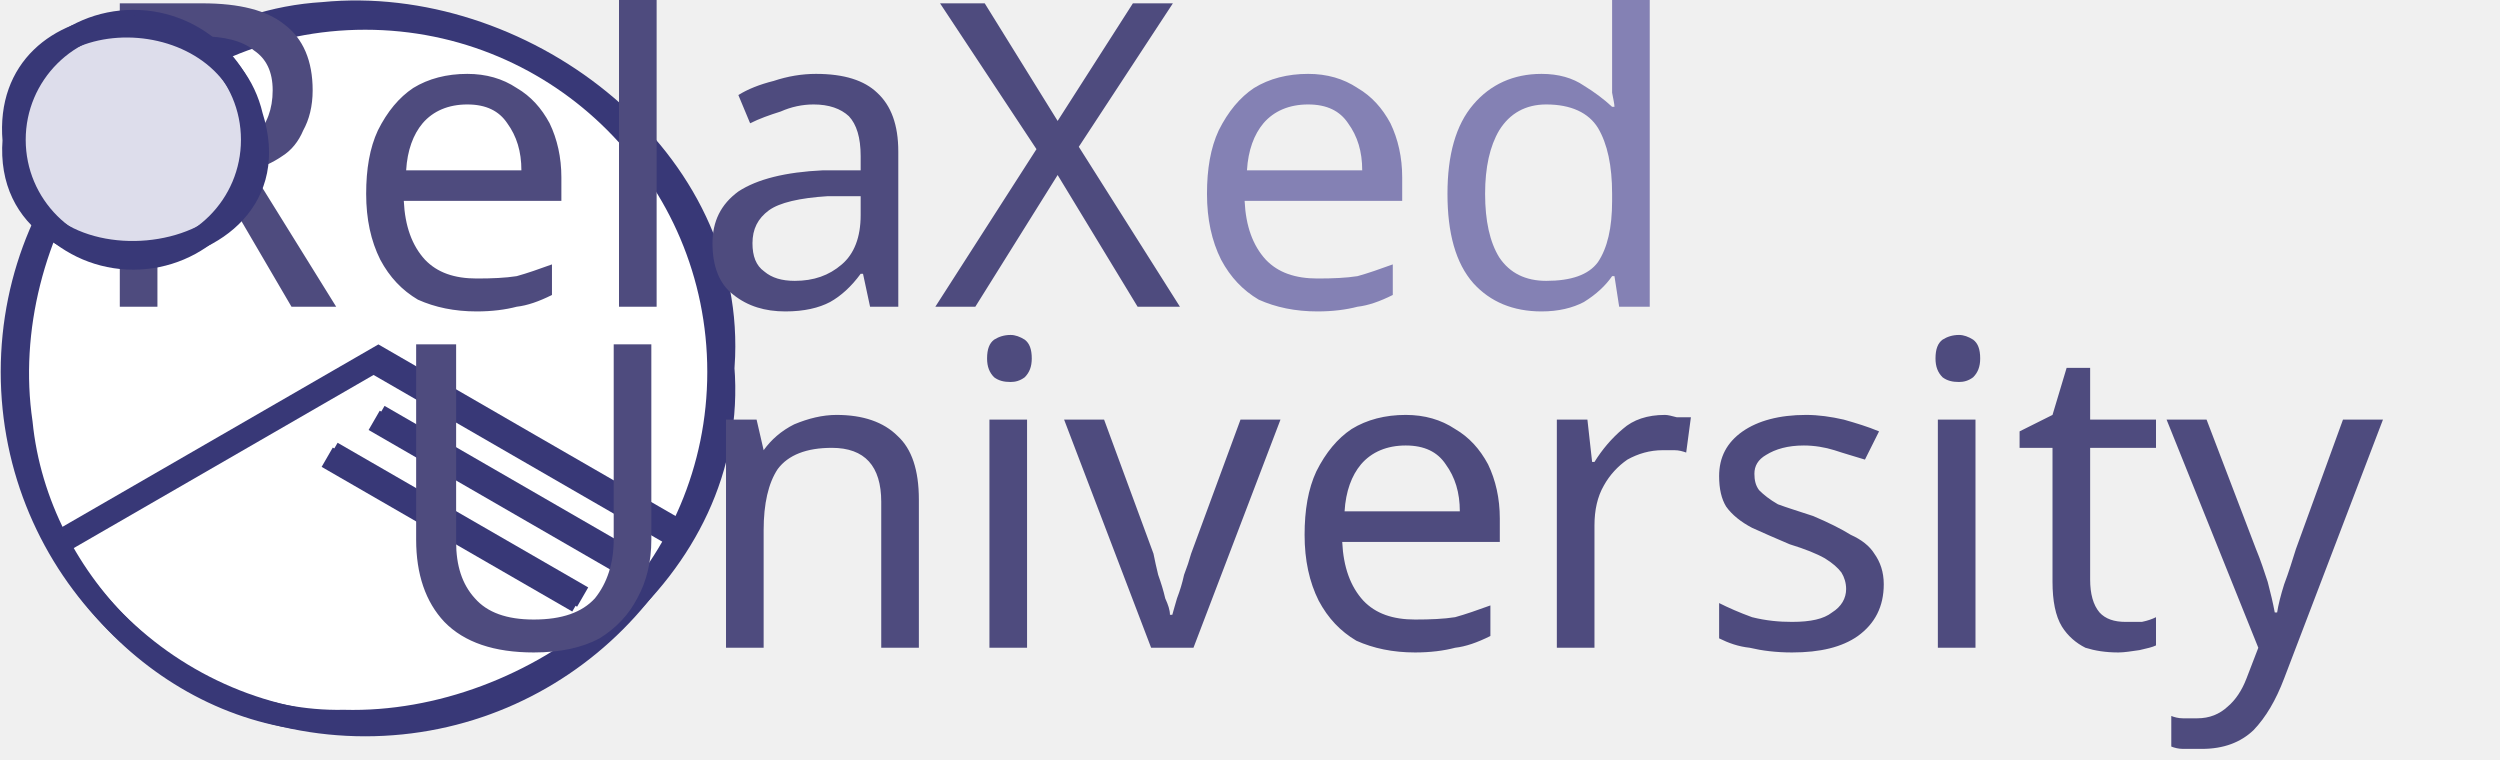
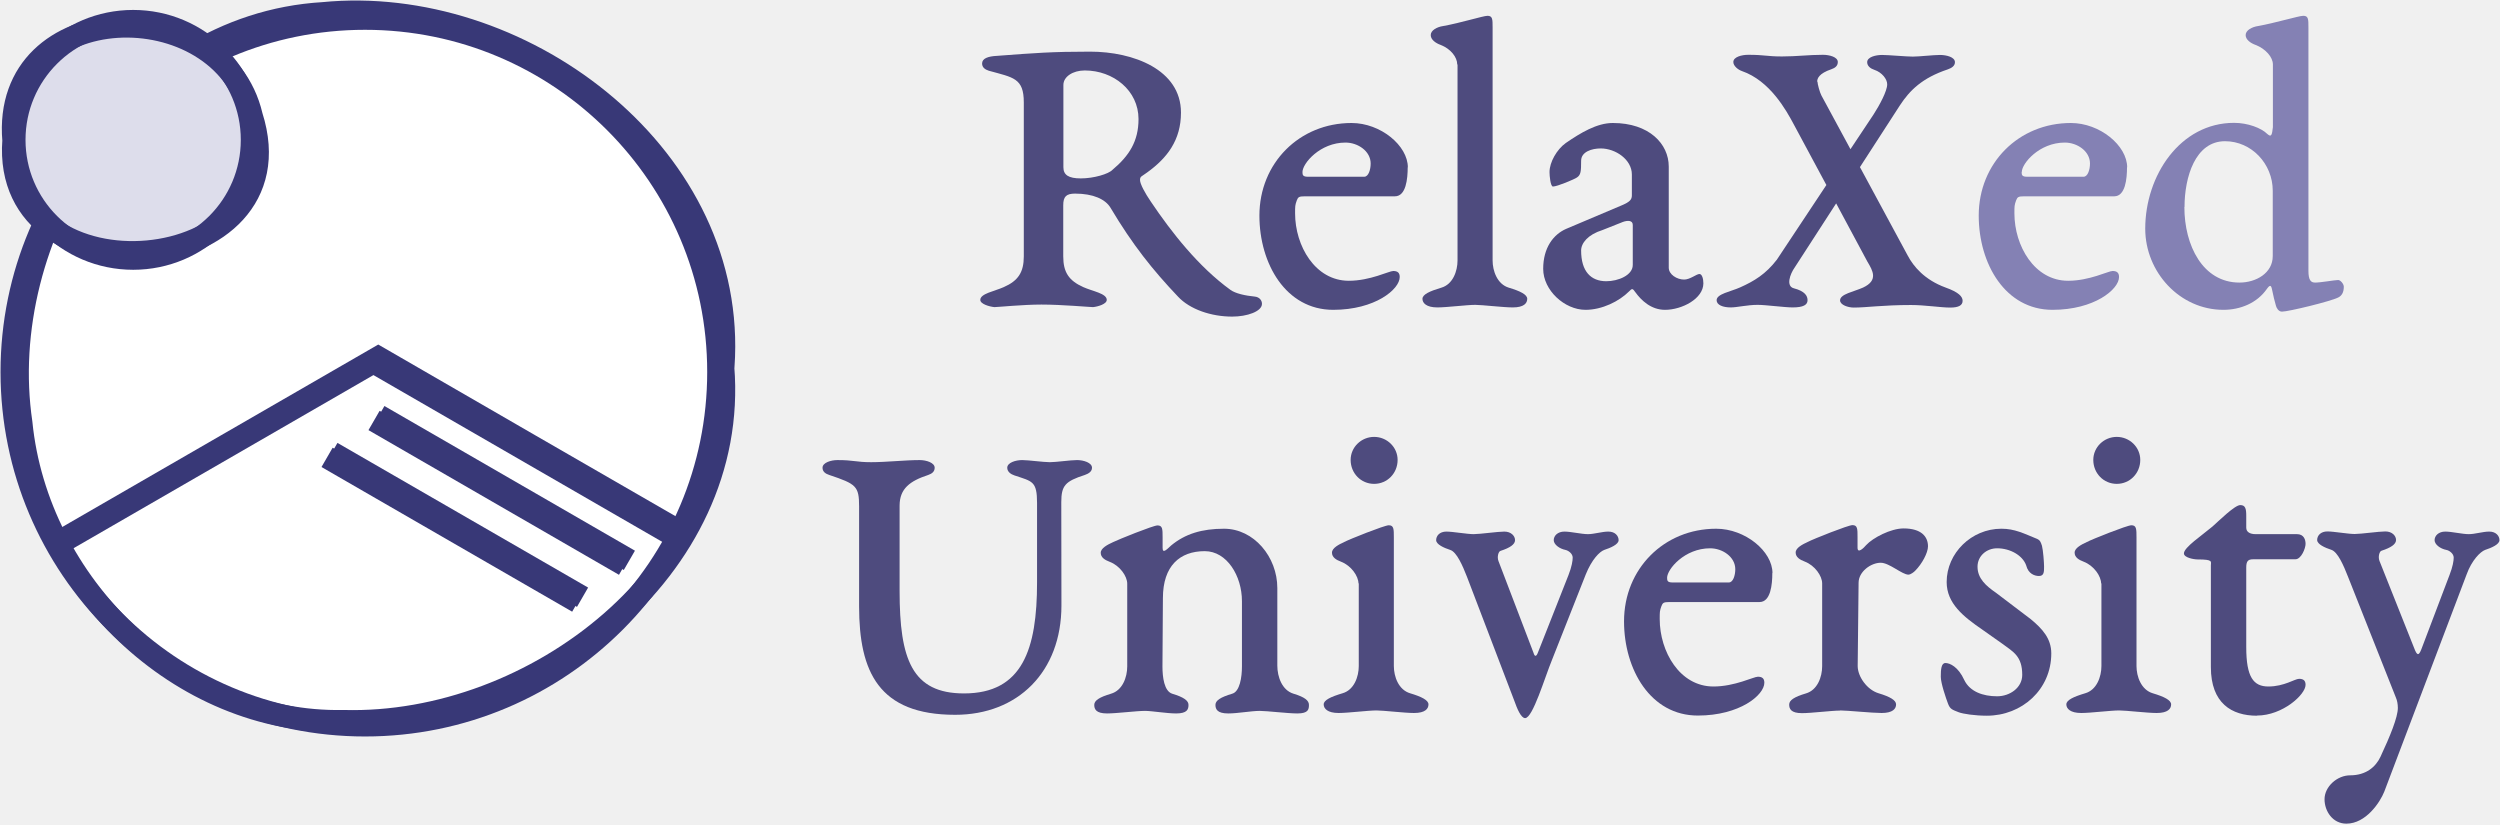
- <svg xmlns="http://www.w3.org/2000/svg" width="4.687mm" height="1.424mm" viewBox="0 0 16.606 5.046" id="svg87157" version="1.1">
+ <svg xmlns="http://www.w3.org/2000/svg" width="4.687mm" height="1.545mm" viewBox="0 0 16.606 5.473" id="svg87157" version="1.1">
  <defs id="defs87159" />
  <g id="layer1" transform="translate(1.423495,-37.87245)">
    <circle style="opacity:1;fill:#ffffff;fill-opacity:1;stroke:#383877;stroke-width:0.148;stroke-linecap:round;stroke-linejoin:round;stroke-miterlimit:4;stroke-dasharray:none;stroke-dashoffset:0;stroke-opacity:1" id="path86912-0-9-2-3" cx="1.001" cy="40.343" r="2.347" />
    <path style="fill:none;fill-rule:evenodd;stroke:#383877;stroke-width:0.148;stroke-linecap:butt;stroke-linejoin:miter;stroke-miterlimit:4;stroke-dasharray:none;stroke-opacity:1" d="m 3.071,41.441 -2.014,-1.163 -2.087,1.205" id="path86914-0-6-2-6" />
    <path style="fill:none;fill-rule:evenodd;stroke:#383877;stroke-width:0.148;stroke-linecap:butt;stroke-linejoin:miter;stroke-miterlimit:4;stroke-dasharray:none;stroke-opacity:1" d="M 2.725,41.626 1.061,40.665" id="path86914-3-9-7-0-7" />
    <path style="fill:none;fill-rule:evenodd;stroke:#383877;stroke-width:0.148;stroke-linecap:butt;stroke-linejoin:miter;stroke-miterlimit:4;stroke-dasharray:none;stroke-opacity:1" d="M 2.414,41.871 0.749,40.91" id="path86914-3-6-8-2-3-5" />
-     <path style="opacity:1;fill:none;fill-opacity:1;stroke:#383877;stroke-width:0.148;stroke-linecap:round;stroke-linejoin:round;stroke-miterlimit:4;stroke-dasharray:none;stroke-dashoffset:0;stroke-opacity:1" d="M 3.38,40.311 C 3.489,41.657 2.123,42.696 0.86,42.662 -0.234,42.684 -1.176,41.749 -1.282,40.681 -1.464,39.446 -0.586,38.038 0.723,37.96 2.018,37.833 3.435,38.872 3.385,40.239 l -0.004,0.073 -8e-7,0 z" id="path86912-0-9-2-7-3" />
+     <path style="opacity:1;fill:none;fill-opacity:1;stroke:#383877;stroke-width:0.148;stroke-linecap:round;stroke-linejoin:round;stroke-miterlimit:4;stroke-dasharray:none;stroke-dashoffset:0;stroke-opacity:1" d="M 3.38,40.311 C 3.489,41.657 2.123,42.696 0.86,42.662 -0.234,42.684 -1.176,41.749 -1.282,40.681 -1.464,39.446 -0.586,38.038 0.723,37.96 2.018,37.833 3.435,38.872 3.385,40.239 l -0.004,0.073 h -8e-7 z" id="path86912-0-9-2-7-3" />
    <path style="fill:none;fill-rule:evenodd;stroke:#383877;stroke-width:0.148;stroke-linecap:butt;stroke-linejoin:miter;stroke-miterlimit:4;stroke-dasharray:none;stroke-opacity:1" d="M 3.103,41.409 C 2.431,41.022 1.76,40.634 1.089,40.246 c -0.696,0.402 -1.391,0.803 -2.087,1.205" id="path86914-0-6-2-7-5" />
    <path style="fill:none;fill-rule:evenodd;stroke:#383877;stroke-width:0.148;stroke-linecap:butt;stroke-linejoin:miter;stroke-miterlimit:4;stroke-dasharray:none;stroke-opacity:1" d="M 2.757,41.594 C 2.202,41.273 1.648,40.953 1.093,40.633" id="path86914-3-9-7-0-0-6" />
    <path style="fill:none;fill-rule:evenodd;stroke:#383877;stroke-width:0.148;stroke-linecap:butt;stroke-linejoin:miter;stroke-miterlimit:4;stroke-dasharray:none;stroke-opacity:1" d="M 2.446,41.839 C 1.891,41.519 1.336,41.199 0.781,40.878" id="path86914-3-6-8-2-3-1-2" />
-     <text xml:space="preserve" style="font-style:normal;font-variant:normal;font-weight:normal;font-stretch:normal;font-size:2.835px;line-height:80%;font-family:Montez;-inkscape-font-specification:Montez;letter-spacing:0px;word-spacing:0px;fill:#4e4b7e;fill-opacity:1;stroke:none;stroke-width:1px;stroke-linecap:butt;stroke-linejoin:miter;stroke-opacity:1" x="9.595" y="39.908" id="text86918-1-0-8-0-9">
-       <tspan id="tspan86920-8-7-7-6-1" x="9.595" y="39.908" style="font-style:normal;font-variant:normal;font-weight:normal;font-stretch:normal;line-height:80%;font-family:'EB Garamond';-inkscape-font-specification:'EB Garamond';text-align:center;text-anchor:middle;fill:#4e4b7e;fill-opacity:1">RelaX<tspan style="line-height:80%;text-align:center;text-anchor:middle;fill:#8481b4;fill-opacity:1" id="tspan87328-3-2">ed</tspan>
-       </tspan>
-       <tspan x="9.595" y="42.175" style="font-style:normal;font-variant:normal;font-weight:normal;font-stretch:normal;line-height:80%;font-family:'EB Garamond';-inkscape-font-specification:'EB Garamond';text-align:center;text-anchor:middle;fill:#4e4b7e;fill-opacity:1" id="tspan87059">University</tspan>
-     </text>
+     <g aria-label="RelaXed University" style="font-style:normal;font-variant:normal;font-weight:normal;font-stretch:normal;line-height:0%;font-family:Montez;-inkscape-font-specification:Montez;letter-spacing:0px;word-spacing:0px;fill:#4e4b7e;fill-opacity:1;stroke:none;stroke-width:1px;stroke-linecap:butt;stroke-linejoin:miter;stroke-opacity:1" id="text86918-1-0-8-0-9">
+       <path d="m 6.22,39.21 c -0.037,-0.054 -0.071,-0.116 -0.071,-0.142 0,-0.026 0.011,-0.023 0.048,-0.051 0.133,-0.096 0.224,-0.215 0.224,-0.397 0,-0.286 -0.317,-0.405 -0.604,-0.405 -0.252,0 -0.368,0.009 -0.618,0.028 -0.06,0.003 -0.099,0.017 -0.099,0.051 0,0.026 0.02,0.04 0.045,0.048 0.162,0.045 0.232,0.048 0.232,0.21 v 1.023 c 0,0.105 -0.037,0.162 -0.133,0.204 -0.062,0.028 -0.156,0.043 -0.156,0.085 0,0.028 0.062,0.045 0.094,0.048 0.02,0 0.19,-0.017 0.312,-0.017 0.136,0 0.323,0.017 0.343,0.017 0.031,-0.003 0.091,-0.02 0.091,-0.048 0,-0.043 -0.094,-0.057 -0.156,-0.085 -0.096,-0.043 -0.133,-0.099 -0.133,-0.204 v -0.34 c 0,-0.057 0.02,-0.077 0.079,-0.077 0.119,0 0.201,0.037 0.235,0.094 0.147,0.247 0.281,0.414 0.448,0.59 0.079,0.085 0.221,0.133 0.36,0.133 0.099,0 0.198,-0.034 0.198,-0.085 0,-0.023 -0.017,-0.045 -0.048,-0.048 -0.062,-0.006 -0.128,-0.02 -0.162,-0.045 C 6.538,39.644 6.359,39.417 6.22,39.21 Z M 5.756,39.057 c -0.082,0 -0.116,-0.023 -0.116,-0.074 v -0.547 c 0,-0.054 0.062,-0.096 0.142,-0.096 0.19,0 0.357,0.133 0.357,0.323 0,0.147 -0.062,0.244 -0.173,0.337 -0.026,0.028 -0.125,0.057 -0.21,0.057 z" style="font-style:normal;font-variant:normal;font-weight:normal;font-stretch:normal;font-size:2.835px;line-height:80%;font-family:'EB Garamond';-inkscape-font-specification:'EB Garamond';text-align:center;text-anchor:middle;fill:#4e4b7e;fill-opacity:1" id="path83602" />
+       <path d="m 7.228,39.015 c 0,-0.057 0.116,-0.196 0.286,-0.196 0.082,0 0.167,0.057 0.167,0.139 0,0.04 -0.014,0.088 -0.043,0.088 H 7.265 c -0.034,0 -0.037,-0.011 -0.037,-0.031 z m 0.7,-0.031 c 0,-0.145 -0.181,-0.295 -0.374,-0.295 -0.346,0 -0.612,0.266 -0.612,0.615 0,0.32 0.176,0.626 0.49,0.626 0.278,0 0.442,-0.136 0.442,-0.218 0,-0.028 -0.014,-0.04 -0.043,-0.04 -0.028,0 -0.153,0.065 -0.295,0.065 -0.224,0 -0.357,-0.232 -0.357,-0.448 0,-0.048 0,-0.054 0.011,-0.085 0.009,-0.023 0.014,-0.028 0.054,-0.028 h 0.598 c 0.074,0 0.085,-0.116 0.085,-0.193 z" style="font-style:normal;font-variant:normal;font-weight:normal;font-stretch:normal;font-size:2.835px;line-height:80%;font-family:'EB Garamond';-inkscape-font-specification:'EB Garamond';text-align:center;text-anchor:middle;fill:#4e4b7e;fill-opacity:1" id="path83604" />
+       <path d="m 8.258,38.301 v 1.301 c 0,0.071 -0.031,0.159 -0.108,0.181 -0.077,0.023 -0.125,0.045 -0.125,0.074 0,0.028 0.026,0.057 0.099,0.057 0.062,0 0.196,-0.017 0.252,-0.017 0.045,0 0.187,0.017 0.249,0.017 0.074,0 0.096,-0.028 0.096,-0.057 0,-0.028 -0.045,-0.051 -0.122,-0.074 -0.077,-0.023 -0.108,-0.111 -0.108,-0.181 v -1.548 c 0,-0.054 0,-0.077 -0.034,-0.077 -0.028,0 -0.181,0.048 -0.295,0.068 -0.04,0.006 -0.082,0.028 -0.082,0.06 0,0.031 0.034,0.054 0.065,0.065 0.068,0.026 0.111,0.082 0.111,0.13 z" style="font-style:normal;font-variant:normal;font-weight:normal;font-stretch:normal;font-size:2.835px;line-height:80%;font-family:'EB Garamond';-inkscape-font-specification:'EB Garamond';text-align:center;text-anchor:middle;fill:#4e4b7e;fill-opacity:1" id="path83606" />
+       <path d="m 9.079,39.536 c 0,-0.048 0.043,-0.105 0.142,-0.136 l 0.136,-0.054 c 0.031,-0.011 0.065,-0.011 0.065,0.02 v 0.266 c 0,0.068 -0.096,0.108 -0.176,0.108 -0.102,0 -0.167,-0.065 -0.167,-0.204 z M 9.289,38.689 c -0.105,0 -0.213,0.065 -0.312,0.133 -0.06,0.043 -0.108,0.128 -0.108,0.193 0,0.023 0.006,0.096 0.023,0.096 0.028,0 0.142,-0.048 0.159,-0.06 0.026,-0.017 0.028,-0.04 0.028,-0.111 0,-0.06 0.071,-0.082 0.13,-0.082 0.099,0 0.207,0.074 0.207,0.173 v 0.139 c 0,0.028 -0.014,0.043 -0.065,0.065 L 8.98,39.392 c -0.085,0.037 -0.153,0.125 -0.153,0.266 0,0.142 0.142,0.272 0.281,0.272 0.111,0 0.224,-0.057 0.289,-0.122 0.02,-0.02 0.023,-0.023 0.043,0.006 0.037,0.051 0.102,0.116 0.196,0.116 0.113,0 0.255,-0.074 0.255,-0.176 0,-0.031 -0.009,-0.062 -0.026,-0.062 -0.02,0 -0.062,0.037 -0.102,0.037 -0.048,0 -0.102,-0.034 -0.102,-0.079 v -0.672 c 0,-0.15 -0.13,-0.289 -0.371,-0.289 z" style="font-style:normal;font-variant:normal;font-weight:normal;font-stretch:normal;font-size:2.835px;line-height:80%;font-family:'EB Garamond';-inkscape-font-specification:'EB Garamond';text-align:center;text-anchor:middle;fill:#4e4b7e;fill-opacity:1" id="path83608" />
+       <path d="m 10.647,38.414 c 0,-0.02 0.011,-0.054 0.094,-0.082 0.026,-0.009 0.043,-0.023 0.043,-0.048 0,-0.034 -0.057,-0.048 -0.099,-0.048 -0.096,0 -0.173,0.011 -0.272,0.011 -0.102,0 -0.113,-0.011 -0.224,-0.011 -0.043,0 -0.099,0.014 -0.099,0.048 0,0.026 0.031,0.051 0.057,0.06 0.187,0.065 0.295,0.261 0.346,0.357 l 0.215,0.4 -0.329,0.496 c -0.074,0.096 -0.15,0.142 -0.244,0.184 -0.062,0.028 -0.156,0.043 -0.156,0.085 0,0.031 0.04,0.048 0.094,0.048 0.043,0 0.108,-0.017 0.179,-0.017 0.054,0 0.179,0.017 0.232,0.017 0.071,0 0.099,-0.017 0.099,-0.048 0,-0.028 -0.017,-0.06 -0.091,-0.079 -0.054,-0.014 -0.026,-0.094 0.006,-0.139 l 0.275,-0.425 0.207,0.386 c 0.037,0.062 0.074,0.125 -0.028,0.173 -0.062,0.028 -0.153,0.043 -0.153,0.085 0,0.031 0.054,0.048 0.091,0.048 0.085,0 0.193,-0.017 0.38,-0.017 0.094,0 0.196,0.017 0.261,0.017 0.054,0 0.082,-0.014 0.082,-0.045 0,-0.028 -0.026,-0.057 -0.113,-0.088 -0.139,-0.051 -0.213,-0.139 -0.252,-0.213 l -0.317,-0.587 0.266,-0.411 c 0.065,-0.099 0.147,-0.181 0.317,-0.238 0.026,-0.009 0.048,-0.023 0.048,-0.048 0,-0.034 -0.057,-0.048 -0.099,-0.048 -0.043,0 -0.139,0.011 -0.181,0.011 -0.043,0 -0.162,-0.011 -0.204,-0.011 -0.043,0 -0.099,0.014 -0.099,0.048 0,0.026 0.023,0.043 0.048,0.051 0.051,0.017 0.085,0.062 0.085,0.096 0,0.045 -0.051,0.139 -0.091,0.201 l -0.153,0.23 -0.193,-0.357 c -0.011,-0.02 -0.026,-0.077 -0.026,-0.091 z" style="font-style:normal;font-variant:normal;font-weight:normal;font-stretch:normal;font-size:2.835px;line-height:80%;font-family:'EB Garamond';-inkscape-font-specification:'EB Garamond';text-align:center;text-anchor:middle;fill:#4e4b7e;fill-opacity:1" id="path83610" />
+       <path d="m 12.006,39.015 c 0,-0.057 0.116,-0.196 0.286,-0.196 0.082,0 0.167,0.057 0.167,0.139 0,0.04 -0.014,0.088 -0.043,0.088 h -0.374 c -0.034,0 -0.037,-0.011 -0.037,-0.031 z m 0.7,-0.031 c 0,-0.145 -0.181,-0.295 -0.374,-0.295 -0.346,0 -0.612,0.266 -0.612,0.615 0,0.32 0.176,0.626 0.49,0.626 0.278,0 0.442,-0.136 0.442,-0.218 0,-0.028 -0.014,-0.04 -0.043,-0.04 -0.028,0 -0.153,0.065 -0.295,0.065 -0.224,0 -0.357,-0.232 -0.357,-0.448 0,-0.048 0,-0.054 0.011,-0.085 0.009,-0.023 0.014,-0.028 0.054,-0.028 h 0.598 c 0.074,0 0.085,-0.116 0.085,-0.193 z" style="line-height:80%;text-align:center;text-anchor:middle;fill:#8481b4;fill-opacity:1" id="path83612" />
+       <path d="m 13.087,39.247 c 0,-0.198 0.071,-0.437 0.269,-0.437 0.176,0 0.317,0.15 0.317,0.329 v 0.434 c 0,0.113 -0.111,0.176 -0.221,0.176 -0.244,0 -0.366,-0.247 -0.366,-0.502 z M 13.875,37.977 c -0.028,0 -0.187,0.048 -0.3,0.068 -0.04,0.006 -0.082,0.028 -0.082,0.06 0,0.031 0.034,0.054 0.065,0.065 0.068,0.026 0.116,0.082 0.116,0.13 v 0.417 c -0.006,0.054 -0.011,0.068 -0.037,0.045 -0.04,-0.04 -0.13,-0.074 -0.221,-0.074 -0.357,0 -0.59,0.349 -0.59,0.703 0,0.289 0.23,0.539 0.519,0.539 0.113,0 0.224,-0.045 0.289,-0.139 0.02,-0.028 0.028,-0.026 0.034,0.003 0.009,0.043 0.017,0.079 0.026,0.108 0.003,0.014 0.017,0.04 0.04,0.04 0.043,0 0.323,-0.068 0.374,-0.094 0.023,-0.011 0.037,-0.034 0.037,-0.071 0,-0.02 -0.023,-0.045 -0.037,-0.045 -0.023,0 -0.116,0.017 -0.153,0.017 -0.028,0 -0.045,-0.014 -0.045,-0.079 v -1.616 c 0,-0.054 0,-0.077 -0.034,-0.077 z" style="line-height:80%;text-align:center;text-anchor:middle;fill:#8481b4;fill-opacity:1" id="path83614" />
+       <path d="m 5.626,41.208 c 0,-0.111 0.026,-0.139 0.156,-0.181 0.026,-0.009 0.048,-0.023 0.048,-0.048 0,-0.034 -0.057,-0.051 -0.099,-0.051 -0.043,0 -0.139,0.014 -0.181,0.014 -0.043,0 -0.142,-0.014 -0.184,-0.014 -0.043,0 -0.099,0.017 -0.099,0.051 0,0.026 0.023,0.043 0.048,0.051 0.119,0.04 0.15,0.037 0.15,0.184 v 0.527 c 0,0.442 -0.096,0.737 -0.485,0.737 -0.346,0 -0.428,-0.227 -0.428,-0.68 v -0.567 c 0,-0.113 0.068,-0.164 0.19,-0.204 0.026,-0.009 0.043,-0.023 0.043,-0.048 0,-0.034 -0.057,-0.051 -0.099,-0.051 -0.096,0 -0.224,0.014 -0.323,0.014 -0.102,0 -0.113,-0.014 -0.224,-0.014 -0.043,0 -0.099,0.017 -0.099,0.051 0,0.026 0.02,0.04 0.045,0.048 0.179,0.06 0.198,0.074 0.198,0.21 v 0.663 c 0,0.434 0.13,0.72 0.638,0.72 0.417,0 0.706,-0.286 0.706,-0.726 z" style="font-style:normal;font-variant:normal;font-weight:normal;font-stretch:normal;font-size:2.835px;line-height:80%;font-family:'EB Garamond';-inkscape-font-specification:'EB Garamond';text-align:center;text-anchor:middle;fill:#4e4b7e;fill-opacity:1" id="path83616" />
+       <path d="m 7.061,42.291 v -0.513 c 0,-0.207 -0.156,-0.394 -0.354,-0.394 -0.147,0 -0.258,0.034 -0.351,0.111 -0.023,0.02 -0.057,0.06 -0.057,0.017 v -0.071 c 0,-0.054 0,-0.079 -0.034,-0.079 -0.028,0 -0.261,0.094 -0.295,0.111 -0.037,0.017 -0.082,0.04 -0.082,0.071 0,0.031 0.028,0.048 0.06,0.06 0.068,0.026 0.116,0.096 0.116,0.145 v 0.55 c 0,0.071 -0.031,0.159 -0.108,0.181 -0.077,0.023 -0.111,0.045 -0.111,0.074 0,0.028 0.011,0.057 0.085,0.057 0.062,0 0.196,-0.017 0.252,-0.017 0.045,0 0.145,0.017 0.207,0.017 0.074,0 0.082,-0.028 0.082,-0.057 0,-0.028 -0.031,-0.051 -0.108,-0.074 -0.054,-0.017 -0.065,-0.111 -0.065,-0.181 l 0.003,-0.454 c 0,-0.215 0.113,-0.312 0.278,-0.312 0.147,0 0.247,0.164 0.247,0.332 v 0.434 c 0,0.071 -0.014,0.167 -0.065,0.181 -0.077,0.023 -0.111,0.045 -0.111,0.074 0,0.028 0.011,0.057 0.085,0.057 0.062,0 0.153,-0.017 0.21,-0.017 0.045,0 0.187,0.017 0.249,0.017 0.074,0 0.077,-0.028 0.077,-0.057 0,-0.028 -0.026,-0.051 -0.102,-0.074 -0.077,-0.023 -0.108,-0.113 -0.108,-0.187 z" style="font-style:normal;font-variant:normal;font-weight:normal;font-stretch:normal;font-size:2.835px;line-height:80%;font-family:'EB Garamond';-inkscape-font-specification:'EB Garamond';text-align:center;text-anchor:middle;fill:#4e4b7e;fill-opacity:1" id="path83618" />
+       <path d="m 7.704,40.774 c -0.085,0 -0.156,0.068 -0.156,0.153 0,0.088 0.068,0.159 0.156,0.159 0.088,0 0.156,-0.071 0.156,-0.159 0,-0.085 -0.071,-0.153 -0.156,-0.153 z m -0.102,0.972 v 0.55 c 0,0.071 -0.031,0.159 -0.108,0.181 -0.077,0.023 -0.125,0.045 -0.125,0.074 0,0.028 0.026,0.057 0.099,0.057 0.062,0 0.196,-0.017 0.252,-0.017 0.045,0 0.187,0.017 0.249,0.017 0.074,0 0.096,-0.028 0.096,-0.057 0,-0.028 -0.045,-0.051 -0.122,-0.074 -0.077,-0.023 -0.108,-0.111 -0.108,-0.181 v -0.853 c 0,-0.057 0,-0.082 -0.034,-0.082 -0.028,0 -0.264,0.094 -0.295,0.111 -0.037,0.017 -0.082,0.04 -0.082,0.071 0,0.031 0.028,0.048 0.06,0.06 0.068,0.026 0.116,0.096 0.116,0.145 z" style="font-style:normal;font-variant:normal;font-weight:normal;font-stretch:normal;font-size:2.835px;line-height:80%;font-family:'EB Garamond';-inkscape-font-specification:'EB Garamond';text-align:center;text-anchor:middle;fill:#4e4b7e;fill-opacity:1" id="path83620" />
+       <path d="m 8.975,41.525 c 0.017,0.003 0.048,0.023 0.048,0.051 0,0.02 -0.006,0.06 -0.028,0.116 L 8.791,42.209 c -0.009,0.023 -0.02,0.028 -0.028,0 L 8.53,41.599 c -0.011,-0.028 0,-0.065 0.014,-0.068 0.062,-0.02 0.096,-0.043 0.096,-0.071 0,-0.028 -0.026,-0.057 -0.071,-0.057 -0.043,0 -0.162,0.017 -0.204,0.017 -0.043,0 -0.139,-0.017 -0.181,-0.017 -0.045,0 -0.068,0.028 -0.068,0.057 0,0.028 0.051,0.051 0.094,0.065 0.043,0.014 0.082,0.105 0.111,0.179 l 0.315,0.825 c 0.017,0.048 0.043,0.113 0.071,0.113 0.051,0 0.13,-0.269 0.179,-0.388 l 0.224,-0.567 c 0.04,-0.099 0.091,-0.15 0.122,-0.162 0.043,-0.014 0.096,-0.037 0.096,-0.065 0,-0.028 -0.023,-0.057 -0.068,-0.057 -0.043,0 -0.094,0.017 -0.136,0.017 -0.043,0 -0.113,-0.017 -0.156,-0.017 -0.045,0 -0.071,0.028 -0.071,0.057 0,0.028 0.037,0.057 0.079,0.065 z" style="font-style:normal;font-variant:normal;font-weight:normal;font-stretch:normal;font-size:2.835px;line-height:80%;font-family:'EB Garamond';-inkscape-font-specification:'EB Garamond';text-align:center;text-anchor:middle;fill:#4e4b7e;fill-opacity:1" id="path83622" />
+       <path d="m 9.65,41.71 c 0,-0.057 0.116,-0.196 0.286,-0.196 0.082,0 0.167,0.057 0.167,0.139 0,0.04 -0.014,0.088 -0.043,0.088 H 9.687 c -0.034,0 -0.037,-0.011 -0.037,-0.031 z m 0.7,-0.031 c 0,-0.145 -0.181,-0.295 -0.374,-0.295 -0.346,0 -0.612,0.266 -0.612,0.615 0,0.32 0.176,0.626 0.49,0.626 0.278,0 0.442,-0.136 0.442,-0.218 0,-0.028 -0.014,-0.04 -0.043,-0.04 -0.028,0 -0.153,0.065 -0.295,0.065 -0.224,0 -0.357,-0.232 -0.357,-0.448 0,-0.048 0,-0.054 0.011,-0.085 0.009,-0.023 0.014,-0.028 0.054,-0.028 h 0.598 c 0.074,0 0.085,-0.116 0.085,-0.193 z" style="font-style:normal;font-variant:normal;font-weight:normal;font-stretch:normal;font-size:2.835px;line-height:80%;font-family:'EB Garamond';-inkscape-font-specification:'EB Garamond';text-align:center;text-anchor:middle;fill:#4e4b7e;fill-opacity:1" id="path83624" />
+       <path d="m 10.8,42.591 c 0.045,0 0.213,0.017 0.275,0.017 0.074,0 0.096,-0.028 0.096,-0.057 0,-0.028 -0.04,-0.051 -0.116,-0.074 -0.077,-0.023 -0.139,-0.111 -0.139,-0.181 l 0.006,-0.553 c 0,-0.074 0.082,-0.133 0.147,-0.133 0.057,0 0.142,0.079 0.184,0.079 0.014,0 0.037,-0.017 0.045,-0.026 0.045,-0.045 0.085,-0.119 0.085,-0.162 0,-0.065 -0.045,-0.119 -0.162,-0.119 -0.085,0 -0.204,0.062 -0.249,0.111 -0.014,0.017 -0.057,0.06 -0.057,0.017 v -0.071 c 0,-0.054 0,-0.079 -0.034,-0.079 -0.028,0 -0.264,0.094 -0.295,0.111 -0.037,0.017 -0.082,0.04 -0.082,0.071 0,0.031 0.028,0.048 0.06,0.06 0.068,0.026 0.116,0.096 0.116,0.145 v 0.55 c 0,0.071 -0.031,0.159 -0.108,0.181 -0.077,0.023 -0.111,0.045 -0.111,0.074 0,0.028 0.011,0.057 0.085,0.057 0.062,0 0.198,-0.017 0.252,-0.017 z" style="font-style:normal;font-variant:normal;font-weight:normal;font-stretch:normal;font-size:2.835px;line-height:80%;font-family:'EB Garamond';-inkscape-font-specification:'EB Garamond';text-align:center;text-anchor:middle;fill:#4e4b7e;fill-opacity:1" id="path83626" />
+       <path d="m 11.87,41.384 c -0.198,0 -0.363,0.162 -0.363,0.354 0,0.142 0.111,0.23 0.238,0.317 l 0.136,0.096 c 0.068,0.051 0.128,0.079 0.128,0.204 0,0.085 -0.082,0.142 -0.167,0.142 -0.094,0 -0.181,-0.031 -0.218,-0.108 -0.04,-0.088 -0.096,-0.113 -0.125,-0.113 -0.028,0 -0.031,0.043 -0.031,0.091 0,0.043 0.034,0.142 0.048,0.179 0.014,0.037 0.028,0.04 0.071,0.057 0.028,0.011 0.108,0.023 0.187,0.023 0.232,0 0.428,-0.173 0.428,-0.414 0,-0.099 -0.06,-0.164 -0.136,-0.227 l -0.232,-0.176 c -0.065,-0.045 -0.122,-0.094 -0.122,-0.173 0,-0.071 0.06,-0.122 0.13,-0.122 0.088,0 0.17,0.048 0.193,0.113 0.014,0.057 0.057,0.071 0.085,0.071 0.034,0 0.034,-0.028 0.034,-0.062 0,-0.026 -0.006,-0.108 -0.014,-0.139 -0.009,-0.028 -0.014,-0.037 -0.031,-0.045 -0.091,-0.037 -0.15,-0.068 -0.238,-0.068 z" style="font-style:normal;font-variant:normal;font-weight:normal;font-stretch:normal;font-size:2.835px;line-height:80%;font-family:'EB Garamond';-inkscape-font-specification:'EB Garamond';text-align:center;text-anchor:middle;fill:#4e4b7e;fill-opacity:1" id="path83628" />
+       <path d="m 12.637,40.774 c -0.085,0 -0.156,0.068 -0.156,0.153 0,0.088 0.068,0.159 0.156,0.159 0.088,0 0.156,-0.071 0.156,-0.159 0,-0.085 -0.071,-0.153 -0.156,-0.153 z m -0.102,0.972 v 0.55 c 0,0.071 -0.031,0.159 -0.108,0.181 -0.077,0.023 -0.125,0.045 -0.125,0.074 0,0.028 0.026,0.057 0.099,0.057 0.062,0 0.196,-0.017 0.252,-0.017 0.045,0 0.187,0.017 0.249,0.017 0.074,0 0.096,-0.028 0.096,-0.057 0,-0.028 -0.045,-0.051 -0.122,-0.074 -0.077,-0.023 -0.108,-0.111 -0.108,-0.181 v -0.853 c 0,-0.057 0,-0.082 -0.034,-0.082 -0.028,0 -0.264,0.094 -0.295,0.111 -0.037,0.017 -0.082,0.04 -0.082,0.071 0,0.031 0.028,0.048 0.06,0.06 0.068,0.026 0.116,0.096 0.116,0.145 z" style="font-style:normal;font-variant:normal;font-weight:normal;font-stretch:normal;font-size:2.835px;line-height:80%;font-family:'EB Garamond';-inkscape-font-specification:'EB Garamond';text-align:center;text-anchor:middle;fill:#4e4b7e;fill-opacity:1" id="path83630" />
+       <path d="m 13.568,42.625 c 0.17,0 0.323,-0.139 0.323,-0.204 0,-0.028 -0.014,-0.04 -0.043,-0.04 -0.028,0 -0.099,0.051 -0.204,0.051 -0.099,0 -0.147,-0.062 -0.147,-0.261 v -0.53 c 0,-0.04 0.011,-0.054 0.045,-0.054 h 0.281 c 0.04,0 0.068,-0.074 0.068,-0.102 0,-0.028 -0.011,-0.065 -0.057,-0.065 h -0.275 c -0.037,0 -0.062,-0.014 -0.062,-0.043 v -0.079 c 0,-0.048 -0.006,-0.071 -0.04,-0.071 -0.037,0 -0.145,0.108 -0.184,0.142 -0.071,0.06 -0.19,0.139 -0.19,0.179 0,0.028 0.065,0.04 0.091,0.04 0.105,0 0.088,0.014 0.088,0.04 v 0.675 c 0,0.241 0.139,0.323 0.306,0.323 z" style="font-style:normal;font-variant:normal;font-weight:normal;font-stretch:normal;font-size:2.835px;line-height:80%;font-family:'EB Garamond';-inkscape-font-specification:'EB Garamond';text-align:center;text-anchor:middle;fill:#4e4b7e;fill-opacity:1" id="path83632" />
+       <path d="m 14.49,42.503 c 0.009,0.02 0.014,0.045 0.014,0.071 0,0.062 -0.051,0.187 -0.116,0.326 -0.031,0.065 -0.094,0.122 -0.201,0.122 -0.085,0 -0.17,0.074 -0.17,0.159 0,0.079 0.054,0.162 0.145,0.162 0.13,0 0.224,-0.142 0.252,-0.213 l 0.547,-1.443 c 0.034,-0.094 0.091,-0.15 0.122,-0.162 0.043,-0.014 0.096,-0.037 0.096,-0.065 0,-0.028 -0.023,-0.057 -0.068,-0.057 -0.043,0 -0.094,0.017 -0.136,0.017 -0.043,0 -0.113,-0.017 -0.156,-0.017 -0.045,0 -0.071,0.028 -0.071,0.057 0,0.028 0.037,0.057 0.079,0.065 0.017,0.003 0.048,0.023 0.048,0.051 0,0.02 -0.006,0.06 -0.028,0.116 l -0.187,0.493 c -0.017,0.043 -0.028,0.045 -0.048,-0.009 l -0.23,-0.578 c -0.011,-0.028 0,-0.065 0.014,-0.068 0.062,-0.02 0.096,-0.043 0.096,-0.071 0,-0.028 -0.026,-0.057 -0.071,-0.057 -0.043,0 -0.162,0.017 -0.204,0.017 -0.043,0 -0.139,-0.017 -0.181,-0.017 -0.045,0 -0.068,0.028 -0.068,0.057 0,0.028 0.051,0.051 0.094,0.065 0.043,0.014 0.082,0.105 0.111,0.179 z" style="font-style:normal;font-variant:normal;font-weight:normal;font-stretch:normal;font-size:2.835px;line-height:80%;font-family:'EB Garamond';-inkscape-font-specification:'EB Garamond';text-align:center;text-anchor:middle;fill:#4e4b7e;fill-opacity:1" id="path83634" />
+     </g>
    <circle style="opacity:1;fill:#ddddeb;fill-opacity:1;stroke:#383877;stroke-width:0.148;stroke-linecap:round;stroke-linejoin:round;stroke-miterlimit:4;stroke-dasharray:none;stroke-dashoffset:0;stroke-opacity:1" id="path86954-0-1-3-7" transform="scale(-1,1)" cx="0.539" cy="38.801" r="0.789" />
    <path style="opacity:1;fill:none;fill-opacity:1;stroke:#383877;stroke-width:0.148;stroke-linecap:round;stroke-linejoin:round;stroke-miterlimit:4;stroke-dasharray:none;stroke-dashoffset:0;stroke-opacity:1" d="m -1.334,38.805 c -0.083,1.093 1.931,0.929 1.582,-0.163 C 0.054,37.808 -1.416,37.842 -1.334,38.805 Z" id="path86954-0-1-3-9-0" />
  </g>
</svg>
